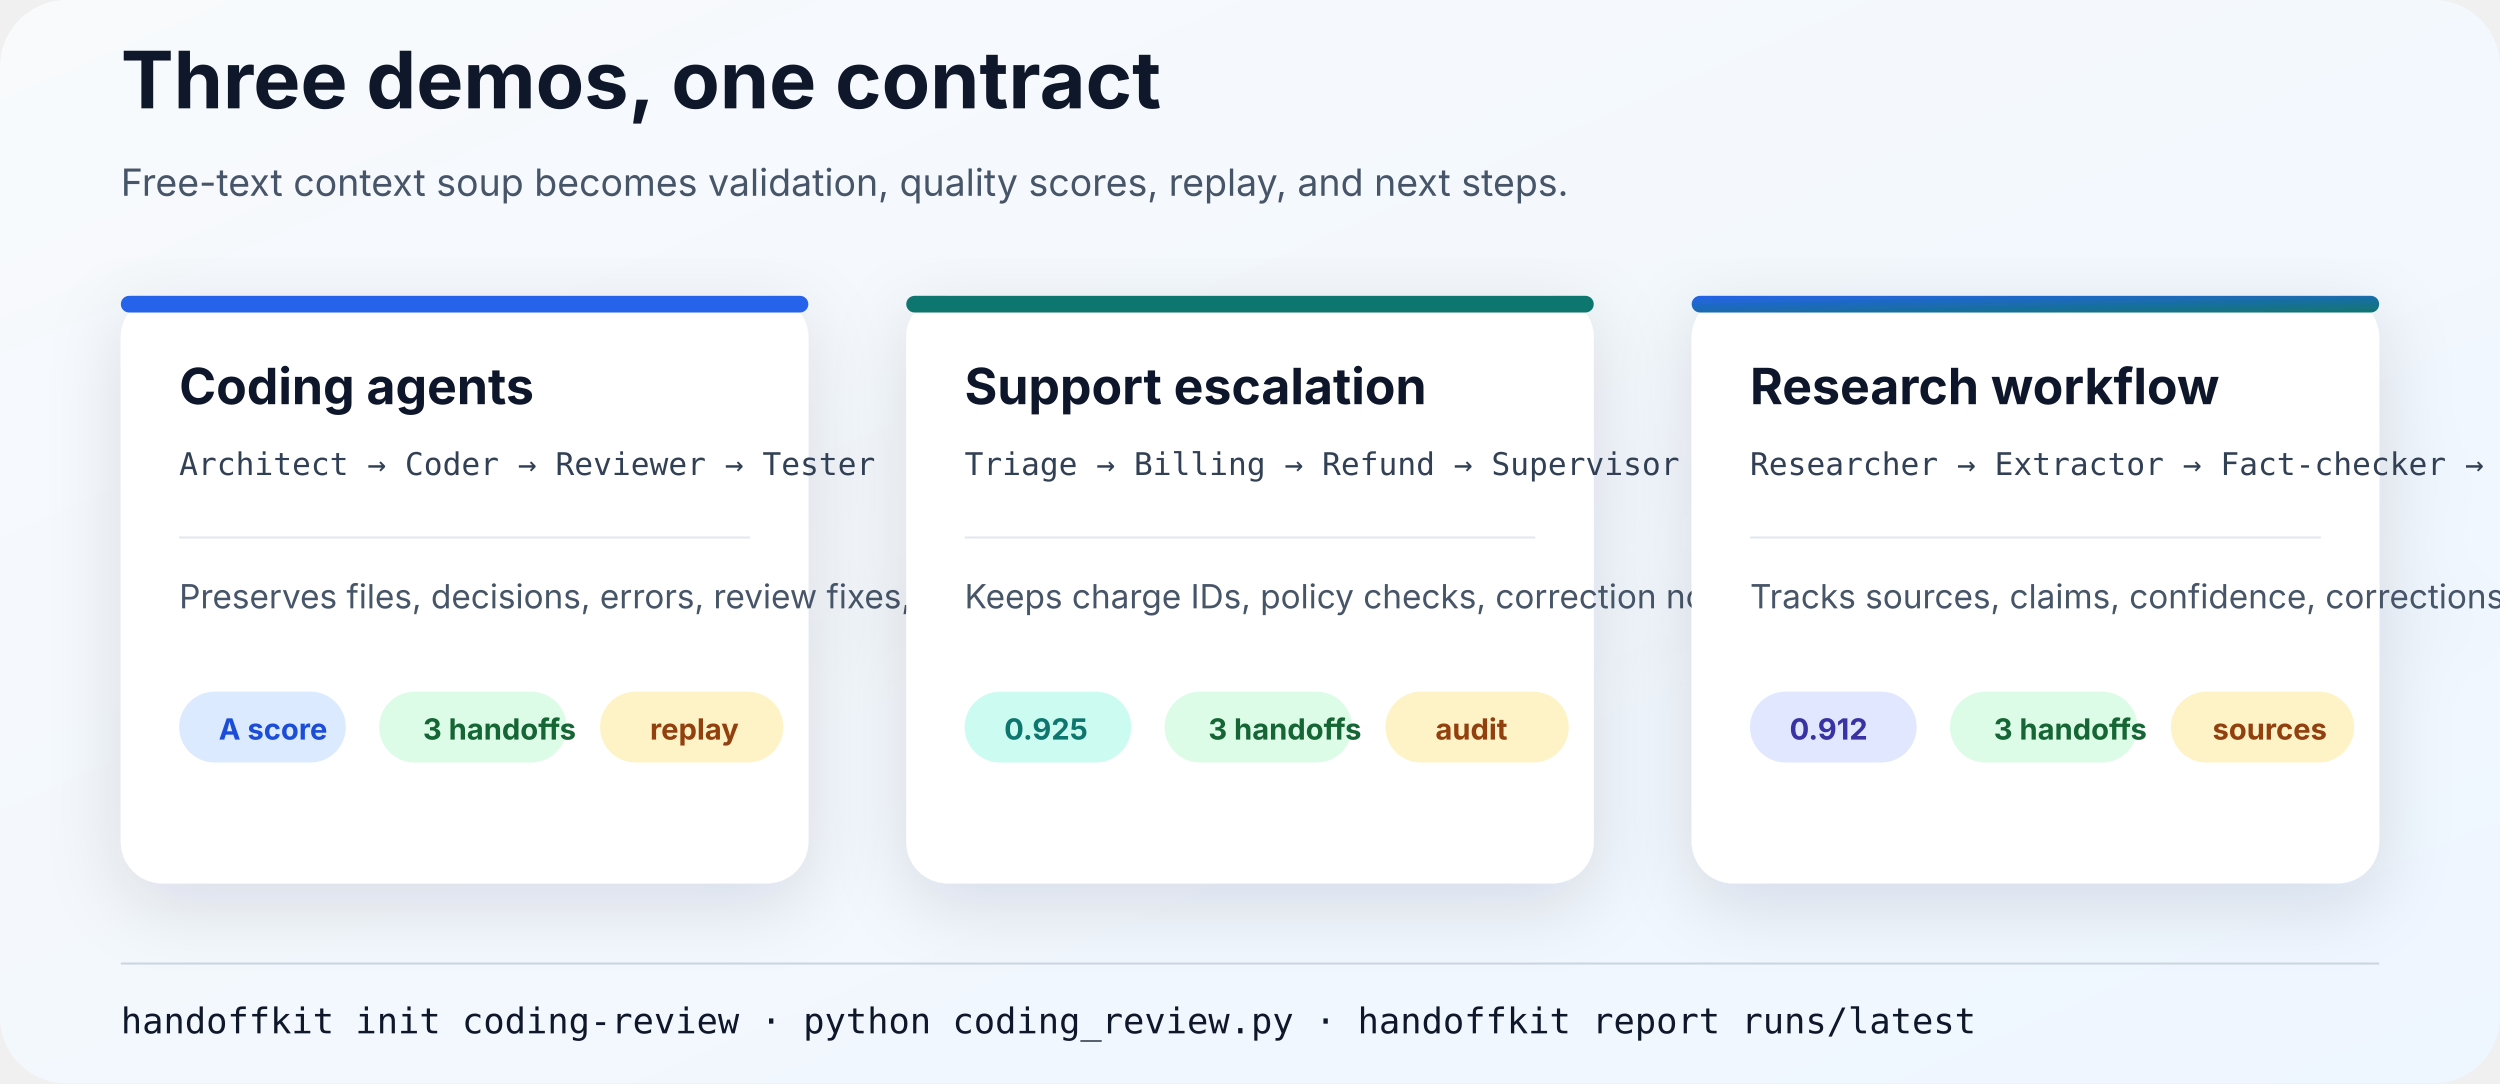
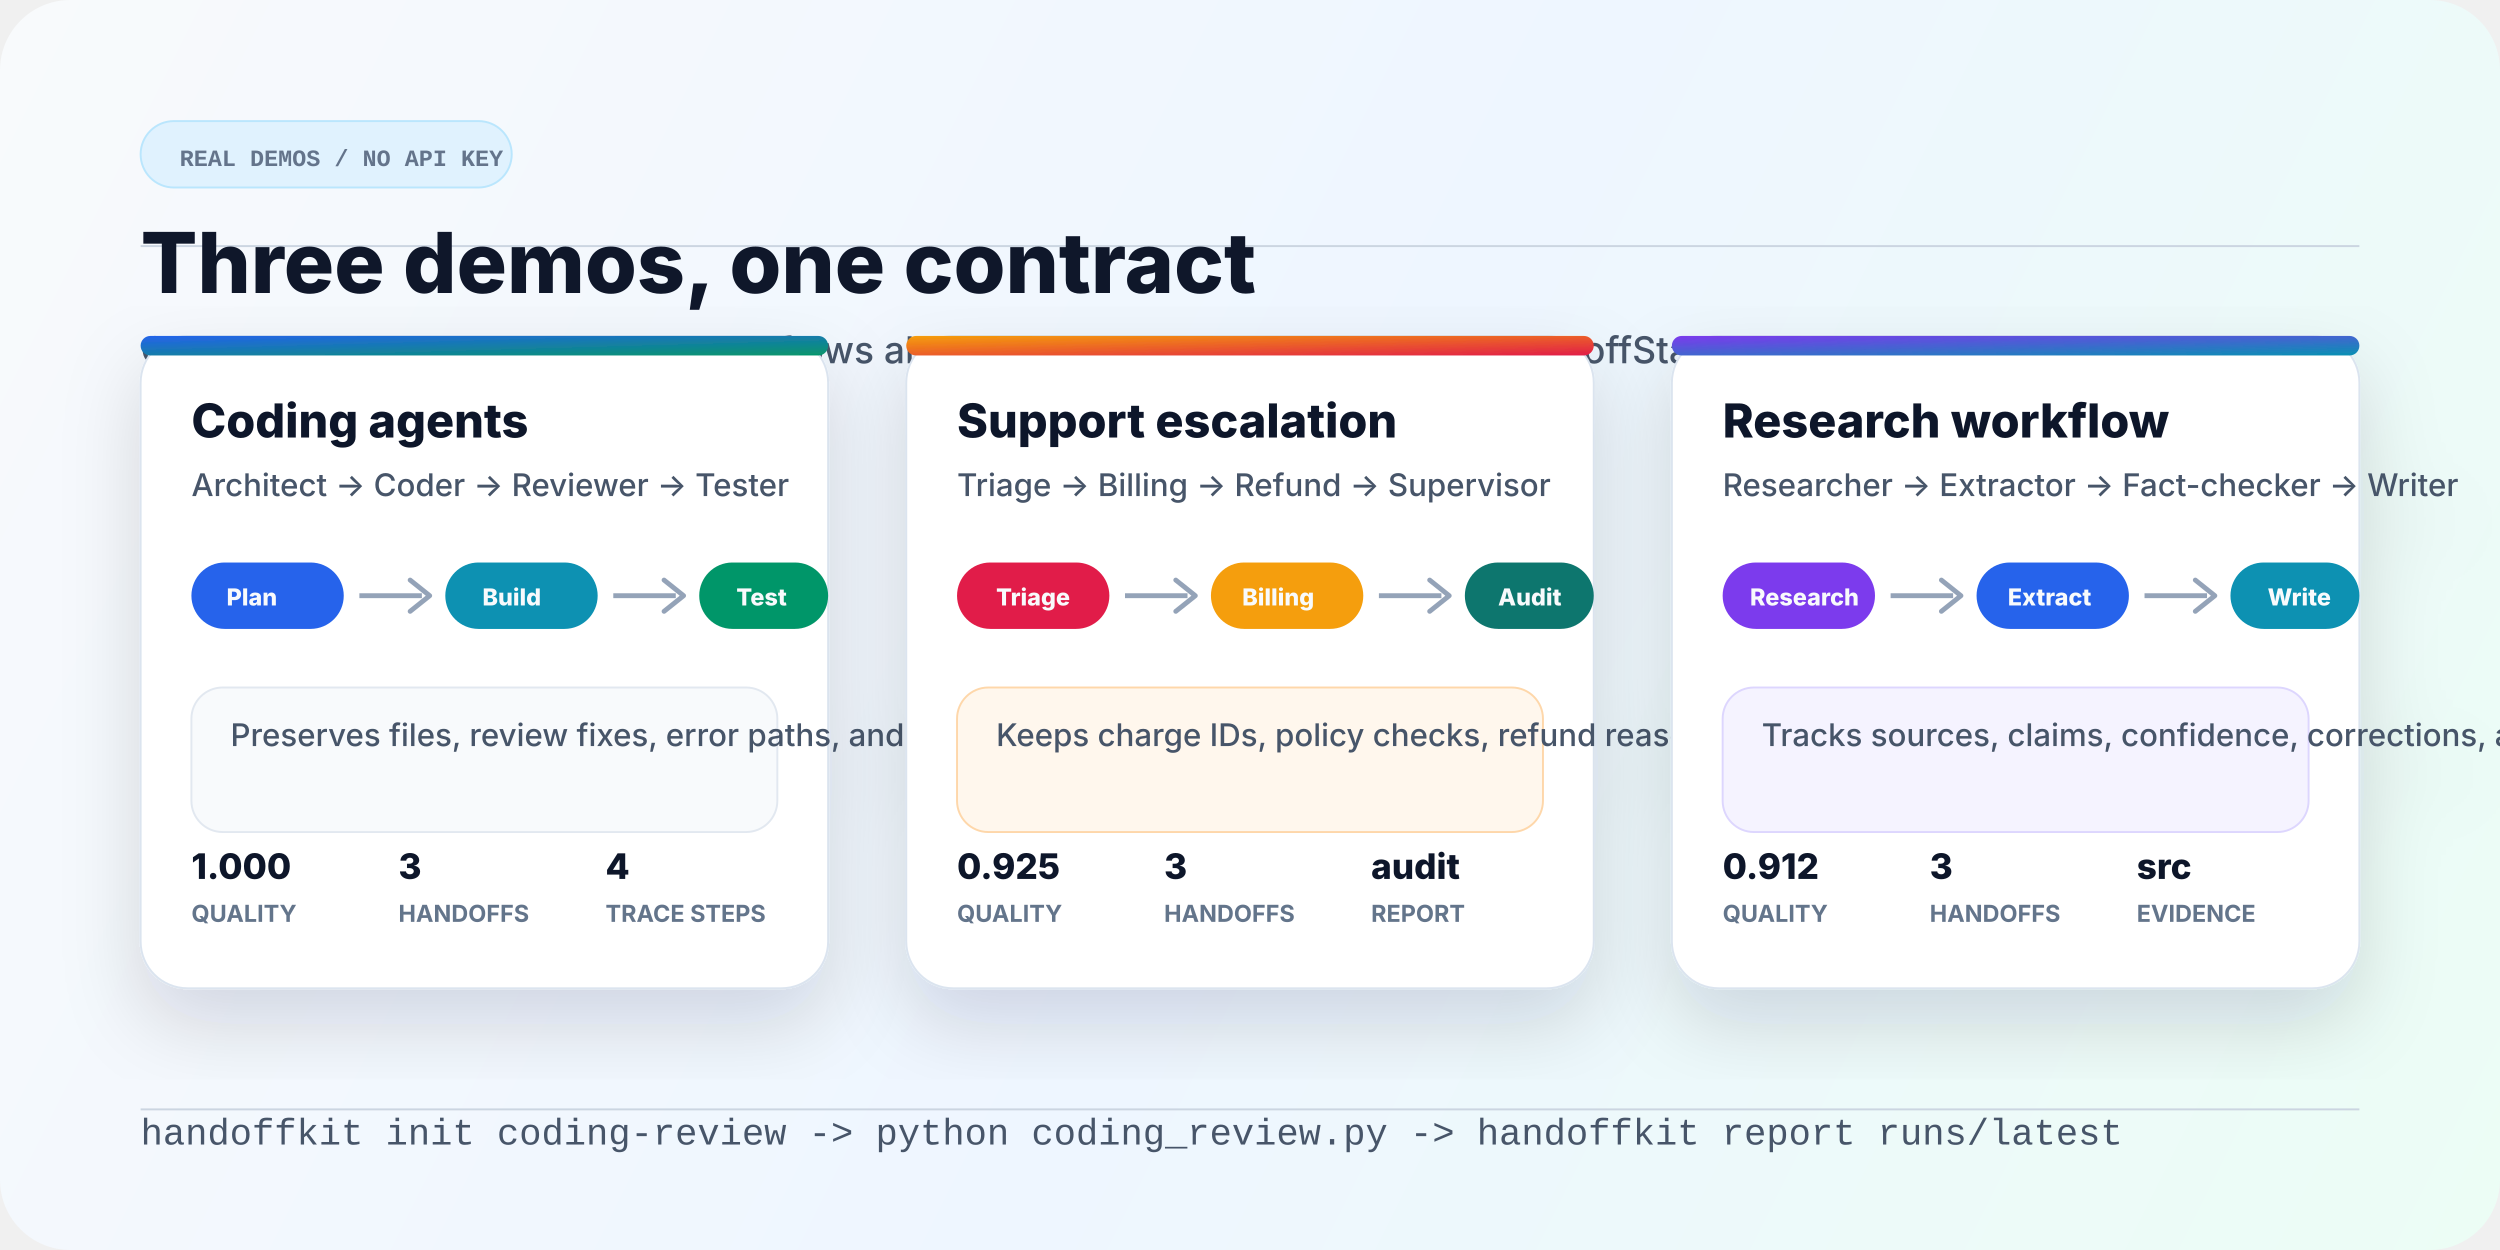
- <svg xmlns="http://www.w3.org/2000/svg" width="1200" height="520" viewBox="0 0 1200 520" role="img" aria-labelledby="title desc">
+ <svg xmlns="http://www.w3.org/2000/svg" width="1280" height="640" viewBox="0 0 1280 640" role="img" aria-labelledby="title desc">
  <defs>
-     <linearGradient id="bg" x1="0" y1="0" x2="1" y2="1">
-       <stop offset="0" stop-color="#f8fafc" />
-       <stop offset="1" stop-color="#eef6ff" />
+     <linearGradient id="bg" x1="0" y1="0" x2="1280" y2="640" gradientUnits="userSpaceOnUse">
+       <stop stop-color="#f8fafc" />
+       <stop offset="0.52" stop-color="#eef6ff" />
+       <stop offset="1" stop-color="#ecfdf5" />
    </linearGradient>
-     <linearGradient id="blue" x1="0" y1="0" x2="1" y2="1">
-       <stop offset="0" stop-color="#2563eb" />
-       <stop offset="1" stop-color="#0f766e" />
+     <linearGradient id="blueGreen" x1="0" y1="0" x2="1" y2="1">
+       <stop stop-color="#2563eb" />
+       <stop offset="1" stop-color="#059669" />
    </linearGradient>
-     <filter id="shadow" x="-10%" y="-10%" width="120%" height="125%">
-       <feDropShadow dx="0" dy="10" stdDeviation="18" flood-color="#0f172a" flood-opacity="0.12" />
+     <linearGradient id="amberRose" x1="0" y1="0" x2="1" y2="1">
+       <stop stop-color="#f59e0b" />
+       <stop offset="1" stop-color="#e11d48" />
+     </linearGradient>
+     <linearGradient id="violetCyan" x1="0" y1="0" x2="1" y2="1">
+       <stop stop-color="#7c3aed" />
+       <stop offset="1" stop-color="#0891b2" />
+     </linearGradient>
+     <filter id="shadow" x="-8%" y="-10%" width="116%" height="124%">
+       <feDropShadow dx="0" dy="18" stdDeviation="20" flood-color="#0f172a" flood-opacity="0.14" />
    </filter>
+     <style>
+       .sans { font-family: Inter, ui-sans-serif, system-ui, -apple-system, BlinkMacSystemFont, "Segoe UI", sans-serif; }
+       .mono { font-family: ui-monospace, SFMono-Regular, Menlo, Consolas, "Liberation Mono", monospace; }
+       .h { fill: #0f172a; font-size: 43px; font-weight: 820; letter-spacing: 0; }
+       .lead { fill: #475569; font-size: 19px; font-weight: 520; letter-spacing: 0; }
+       .title { fill: #0f172a; font-size: 24px; font-weight: 800; letter-spacing: 0; }
+       .copy { fill: #475569; font-size: 16px; font-weight: 520; letter-spacing: 0; }
+       .agent { fill: #f8fafc; font-size: 12px; font-weight: 780; letter-spacing: 0; }
+       .metric { fill: #0f172a; font-size: 18px; font-weight: 820; letter-spacing: 0; }
+       .metricLabel { fill: #64748b; font-size: 12px; font-weight: 720; letter-spacing: 0; }
+       .card { fill: #ffffff; stroke: #dbe4ef; stroke-width: 1; }
+       .dash { stroke-dasharray: 5 8; }
+     </style>
  </defs>
-   <rect width="1200" height="520" rx="32" fill="url(#bg)" />
-   <g transform="translate(58 52)">
-     <text x="0" y="0" font-family="Inter, ui-sans-serif, system-ui, -apple-system, Segoe UI, sans-serif" font-size="38" font-weight="750" fill="#0f172a">Three demos, one contract</text>
-     <text x="0" y="42" font-family="Inter, ui-sans-serif, system-ui, -apple-system, Segoe UI, sans-serif" font-size="18" fill="#475569">Free-text context soup becomes validation, quality scores, replay, and next steps.</text>
+   <rect width="1280" height="640" rx="36" fill="url(#bg)" />
+   <path d="M72 126H1208" stroke="#cbd5e1" stroke-width="1" />
+   <path d="M72 568H1208" stroke="#cbd5e1" stroke-width="1" />
+   <g transform="translate(72 62)">
+     <rect width="190" height="34" rx="17" fill="#e0f2fe" stroke="#bae6fd" />
+     <text x="20" y="23" class="mono metricLabel" fill="#0369a1">REAL DEMOS / NO API KEY</text>
+     <text x="0" y="88" class="sans h">Three demos, one contract</text>
+     <text x="0" y="124" class="sans lead">Coding, support, and research workflows all preserve the same inspectable HandoffState shape.</text>
  </g>
-   <g transform="translate(58 142)" filter="url(#shadow)">
-     <rect width="330" height="282" rx="20" fill="#ffffff" />
-     <rect x="0" y="0" width="330" height="8" rx="4" fill="#2563eb" />
-     <text x="28" y="52" font-family="Inter, ui-sans-serif, system-ui, -apple-system, Segoe UI, sans-serif" font-size="24" font-weight="750" fill="#0f172a">Coding agents</text>
-     <text x="28" y="86" font-family="ui-monospace, SFMono-Regular, Menlo, Consolas, monospace" font-size="15" fill="#334155">Architect → Coder → Reviewer → Tester</text>
-     <line x1="28" y1="116" x2="302" y2="116" stroke="#e2e8f0" />
-     <text x="28" y="150" font-family="Inter, ui-sans-serif, system-ui, -apple-system, Segoe UI, sans-serif" font-size="16" fill="#475569">Preserves files, decisions, errors, review fixes, and test commands.</text>
-     <g transform="translate(28 190)">
-       <rect width="80" height="34" rx="17" fill="#dbeafe" />
-       <text x="19" y="23" font-family="Inter, ui-sans-serif, system-ui, -apple-system, Segoe UI, sans-serif" font-size="14" font-weight="700" fill="#1d4ed8">A score</text>
-       <rect x="96" width="90" height="34" rx="17" fill="#dcfce7" />
-       <text x="117" y="23" font-family="Inter, ui-sans-serif, system-ui, -apple-system, Segoe UI, sans-serif" font-size="14" font-weight="700" fill="#166534">3 handoffs</text>
-       <rect x="202" width="88" height="34" rx="17" fill="#fef3c7" />
-       <text x="226" y="23" font-family="Inter, ui-sans-serif, system-ui, -apple-system, Segoe UI, sans-serif" font-size="14" font-weight="700" fill="#92400e">replay</text>
+   <g transform="translate(72 172)" filter="url(#shadow)">
+     <rect width="352" height="334" rx="24" class="card" />
+     <rect x="0" y="0" width="352" height="10" rx="5" fill="url(#blueGreen)" />
+     <text x="26" y="52" class="sans title">Coding agents</text>
+     <text x="26" y="82" class="sans copy">Architect -&gt; Coder -&gt; Reviewer -&gt; Tester</text>
+     <g transform="translate(26 116)">
+       <rect width="78" height="34" rx="17" fill="#2563eb" />
+       <text x="18" y="22" class="sans agent">Plan</text>
+       <path d="M86 17H118" stroke="#94a3b8" stroke-width="2.5" />
+       <path d="M112 9L122 17L112 25" stroke="#94a3b8" stroke-width="2.5" fill="none" stroke-linecap="round" stroke-linejoin="round" />
+       <rect x="130" width="78" height="34" rx="17" fill="#0891b2" />
+       <text x="149" y="22" class="sans agent">Build</text>
+       <path d="M216 17H248" stroke="#94a3b8" stroke-width="2.5" />
+       <path d="M242 9L252 17L242 25" stroke="#94a3b8" stroke-width="2.5" fill="none" stroke-linecap="round" stroke-linejoin="round" />
+       <rect x="260" width="66" height="34" rx="17" fill="#059669" />
+       <text x="279" y="22" class="sans agent">Test</text>
+     </g>
+     <rect x="26" y="180" width="300" height="74" rx="16" fill="#f8fafc" stroke="#e2e8f0" />
+     <text x="46" y="210" class="sans copy">Preserves files, review fixes, error paths, and exact test commands.</text>
+     <g transform="translate(26 278)">
+       <text x="0" y="0" class="sans metric">1.000</text>
+       <text x="0" y="22" class="sans metricLabel">QUALITY</text>
+       <text x="106" y="0" class="sans metric">3</text>
+       <text x="106" y="22" class="sans metricLabel">HANDOFFS</text>
+       <text x="212" y="0" class="sans metric">4</text>
+       <text x="212" y="22" class="sans metricLabel">TRACE STEPS</text>
    </g>
  </g>
-   <g transform="translate(435 142)" filter="url(#shadow)">
-     <rect width="330" height="282" rx="20" fill="#ffffff" />
-     <rect x="0" y="0" width="330" height="8" rx="4" fill="#0f766e" />
-     <text x="28" y="52" font-family="Inter, ui-sans-serif, system-ui, -apple-system, Segoe UI, sans-serif" font-size="24" font-weight="750" fill="#0f172a">Support escalation</text>
-     <text x="28" y="86" font-family="ui-monospace, SFMono-Regular, Menlo, Consolas, monospace" font-size="15" fill="#334155">Triage → Billing → Refund → Supervisor</text>
-     <line x1="28" y1="116" x2="302" y2="116" stroke="#e2e8f0" />
-     <text x="28" y="150" font-family="Inter, ui-sans-serif, system-ui, -apple-system, Segoe UI, sans-serif" font-size="16" fill="#475569">Keeps charge IDs, policy checks, correction notes, and approval reasons.</text>
-     <g transform="translate(28 190)">
-       <rect width="80" height="34" rx="17" fill="#ccfbf1" />
-       <text x="19" y="23" font-family="Inter, ui-sans-serif, system-ui, -apple-system, Segoe UI, sans-serif" font-size="14" font-weight="700" fill="#0f766e">0.925</text>
-       <rect x="96" width="90" height="34" rx="17" fill="#dcfce7" />
-       <text x="117" y="23" font-family="Inter, ui-sans-serif, system-ui, -apple-system, Segoe UI, sans-serif" font-size="14" font-weight="700" fill="#166534">3 handoffs</text>
-       <rect x="202" width="88" height="34" rx="17" fill="#fef3c7" />
-       <text x="226" y="23" font-family="Inter, ui-sans-serif, system-ui, -apple-system, Segoe UI, sans-serif" font-size="14" font-weight="700" fill="#92400e">audit</text>
+   <g transform="translate(464 172)" filter="url(#shadow)">
+     <rect width="352" height="334" rx="24" class="card" />
+     <rect x="0" y="0" width="352" height="10" rx="5" fill="url(#amberRose)" />
+     <text x="26" y="52" class="sans title">Support escalation</text>
+     <text x="26" y="82" class="sans copy">Triage -&gt; Billing -&gt; Refund -&gt; Supervisor</text>
+     <g transform="translate(26 116)">
+       <rect width="78" height="34" rx="17" fill="#e11d48" />
+       <text x="20" y="22" class="sans agent">Triage</text>
+       <path d="M86 17H118" stroke="#94a3b8" stroke-width="2.5" />
+       <path d="M112 9L122 17L112 25" stroke="#94a3b8" stroke-width="2.5" fill="none" stroke-linecap="round" stroke-linejoin="round" />
+       <rect x="130" width="78" height="34" rx="17" fill="#f59e0b" />
+       <text x="146" y="22" class="sans agent">Billing</text>
+       <path d="M216 17H248" stroke="#94a3b8" stroke-width="2.5" />
+       <path d="M242 9L252 17L242 25" stroke="#94a3b8" stroke-width="2.5" fill="none" stroke-linecap="round" stroke-linejoin="round" />
+       <rect x="260" width="66" height="34" rx="17" fill="#0f766e" />
+       <text x="277" y="22" class="sans agent">Audit</text>
+     </g>
+     <rect x="26" y="180" width="300" height="74" rx="16" fill="#fff7ed" stroke="#fed7aa" />
+     <text x="46" y="210" class="sans copy">Keeps charge IDs, policy checks, refund reasons, and supervisor approval.</text>
+     <g transform="translate(26 278)">
+       <text x="0" y="0" class="sans metric">0.925</text>
+       <text x="0" y="22" class="sans metricLabel">QUALITY</text>
+       <text x="106" y="0" class="sans metric">3</text>
+       <text x="106" y="22" class="sans metricLabel">HANDOFFS</text>
+       <text x="212" y="0" class="sans metric">audit</text>
+       <text x="212" y="22" class="sans metricLabel">REPORT</text>
    </g>
  </g>
-   <g transform="translate(812 142)" filter="url(#shadow)">
-     <rect width="330" height="282" rx="20" fill="#ffffff" />
-     <rect x="0" y="0" width="330" height="8" rx="4" fill="url(#blue)" />
-     <text x="28" y="52" font-family="Inter, ui-sans-serif, system-ui, -apple-system, Segoe UI, sans-serif" font-size="24" font-weight="750" fill="#0f172a">Research workflow</text>
-     <text x="28" y="86" font-family="ui-monospace, SFMono-Regular, Menlo, Consolas, monospace" font-size="15" fill="#334155">Researcher → Extractor → Fact-checker → Writer</text>
-     <line x1="28" y1="116" x2="302" y2="116" stroke="#e2e8f0" />
-     <text x="28" y="150" font-family="Inter, ui-sans-serif, system-ui, -apple-system, Segoe UI, sans-serif" font-size="16" fill="#475569">Tracks sources, claims, confidence, corrections, and writer constraints.</text>
-     <g transform="translate(28 190)">
-       <rect width="80" height="34" rx="17" fill="#e0e7ff" />
-       <text x="19" y="23" font-family="Inter, ui-sans-serif, system-ui, -apple-system, Segoe UI, sans-serif" font-size="14" font-weight="700" fill="#3730a3">0.912</text>
-       <rect x="96" width="90" height="34" rx="17" fill="#dcfce7" />
-       <text x="117" y="23" font-family="Inter, ui-sans-serif, system-ui, -apple-system, Segoe UI, sans-serif" font-size="14" font-weight="700" fill="#166534">3 handoffs</text>
-       <rect x="202" width="88" height="34" rx="17" fill="#fef3c7" />
-       <text x="222" y="23" font-family="Inter, ui-sans-serif, system-ui, -apple-system, Segoe UI, sans-serif" font-size="14" font-weight="700" fill="#92400e">sources</text>
+   <g transform="translate(856 172)" filter="url(#shadow)">
+     <rect width="352" height="334" rx="24" class="card" />
+     <rect x="0" y="0" width="352" height="10" rx="5" fill="url(#violetCyan)" />
+     <text x="26" y="52" class="sans title">Research workflow</text>
+     <text x="26" y="82" class="sans copy">Researcher -&gt; Extractor -&gt; Fact-checker -&gt; Writer</text>
+     <g transform="translate(26 116)">
+       <rect width="78" height="34" rx="17" fill="#7c3aed" />
+       <text x="14" y="22" class="sans agent">Research</text>
+       <path d="M86 17H118" stroke="#94a3b8" stroke-width="2.5" />
+       <path d="M112 9L122 17L112 25" stroke="#94a3b8" stroke-width="2.5" fill="none" stroke-linecap="round" stroke-linejoin="round" />
+       <rect x="130" width="78" height="34" rx="17" fill="#2563eb" />
+       <text x="146" y="22" class="sans agent">Extract</text>
+       <path d="M216 17H248" stroke="#94a3b8" stroke-width="2.5" />
+       <path d="M242 9L252 17L242 25" stroke="#94a3b8" stroke-width="2.5" fill="none" stroke-linecap="round" stroke-linejoin="round" />
+       <rect x="260" width="66" height="34" rx="17" fill="#0891b2" />
+       <text x="279" y="22" class="sans agent">Write</text>
+     </g>
+     <rect x="26" y="180" width="300" height="74" rx="16" fill="#f5f3ff" stroke="#ddd6fe" />
+     <text x="46" y="210" class="sans copy">Tracks sources, claims, confidence, corrections, and writer constraints.</text>
+     <g transform="translate(26 278)">
+       <text x="0" y="0" class="sans metric">0.912</text>
+       <text x="0" y="22" class="sans metricLabel">QUALITY</text>
+       <text x="106" y="0" class="sans metric">3</text>
+       <text x="106" y="22" class="sans metricLabel">HANDOFFS</text>
+       <text x="212" y="0" class="sans metric">src</text>
+       <text x="212" y="22" class="sans metricLabel">EVIDENCE</text>
    </g>
  </g>
-   <g transform="translate(58 462)">
-     <rect width="1084" height="1" fill="#cbd5e1" />
-     <text x="0" y="34" font-family="ui-monospace, SFMono-Regular, Menlo, Consolas, monospace" font-size="17" fill="#0f172a">handoffkit init coding-review  ·  python coding_review.py  ·  handoffkit report runs/latest</text>
+   <g transform="translate(72 586)">
+     <text x="0" y="0" class="mono lead" font-size="17">handoffkit init coding-review  -&gt;  python coding_review.py  -&gt;  handoffkit report runs/latest</text>
  </g>
</svg>
